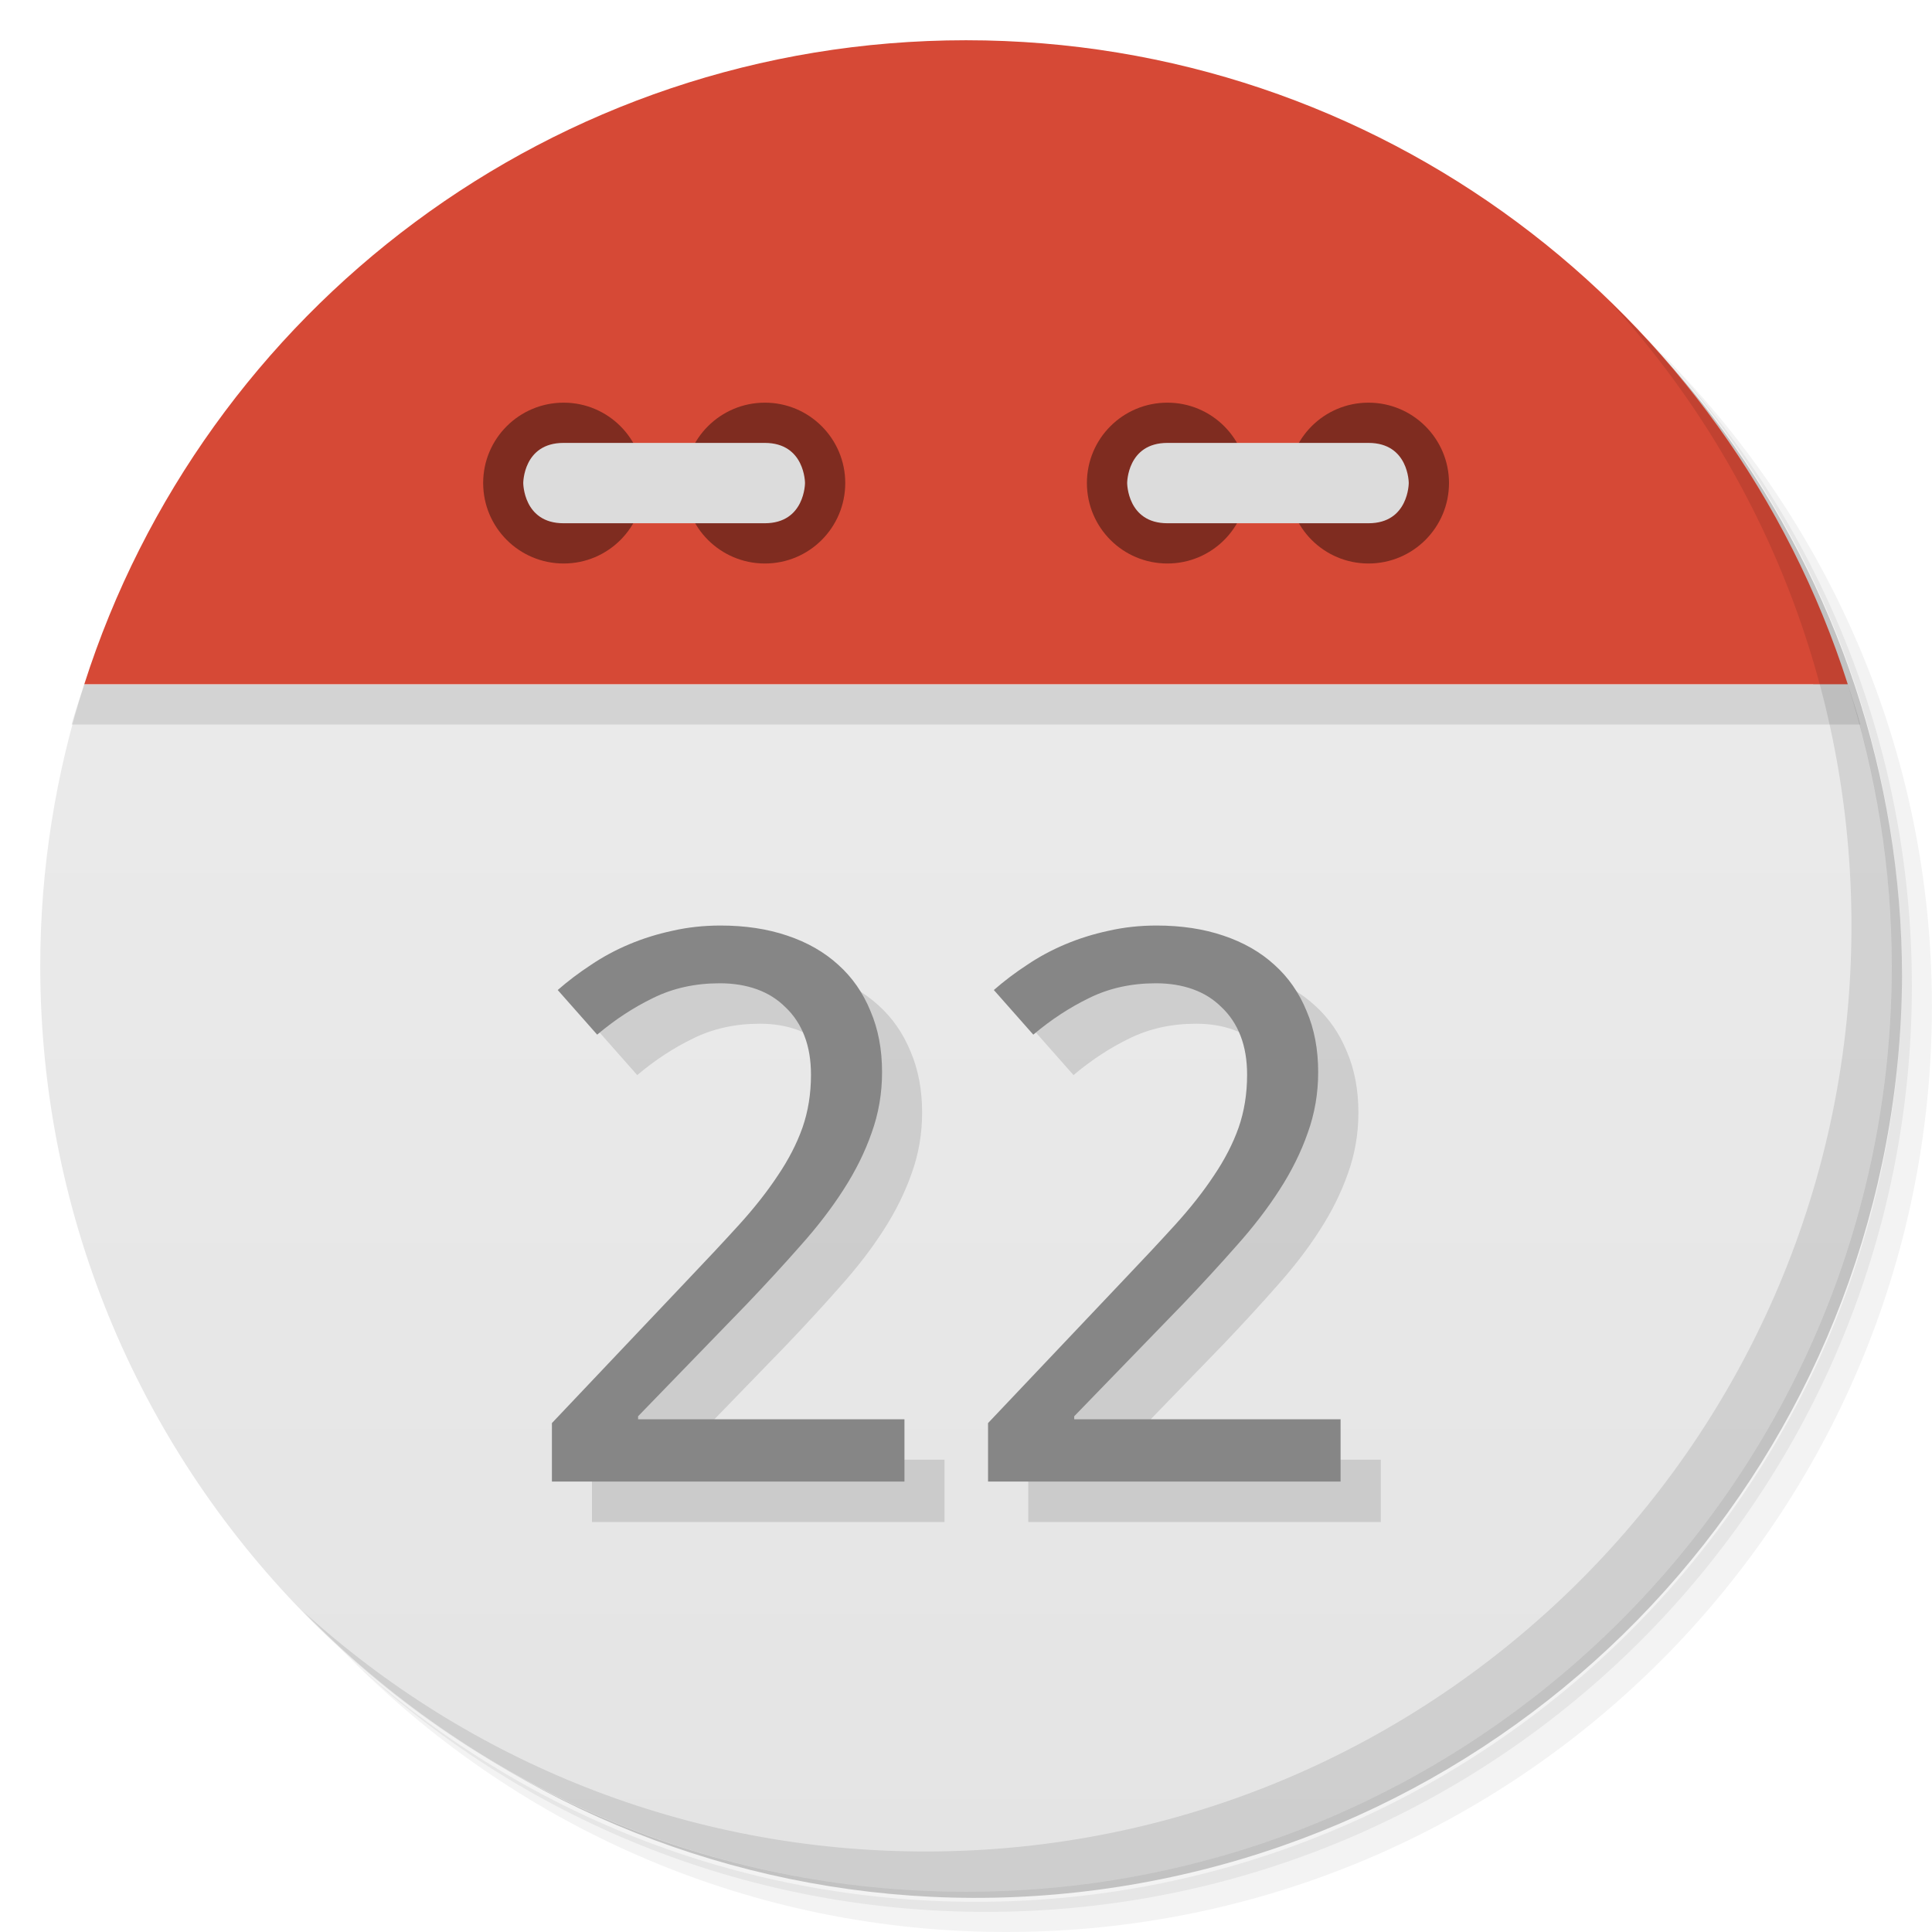
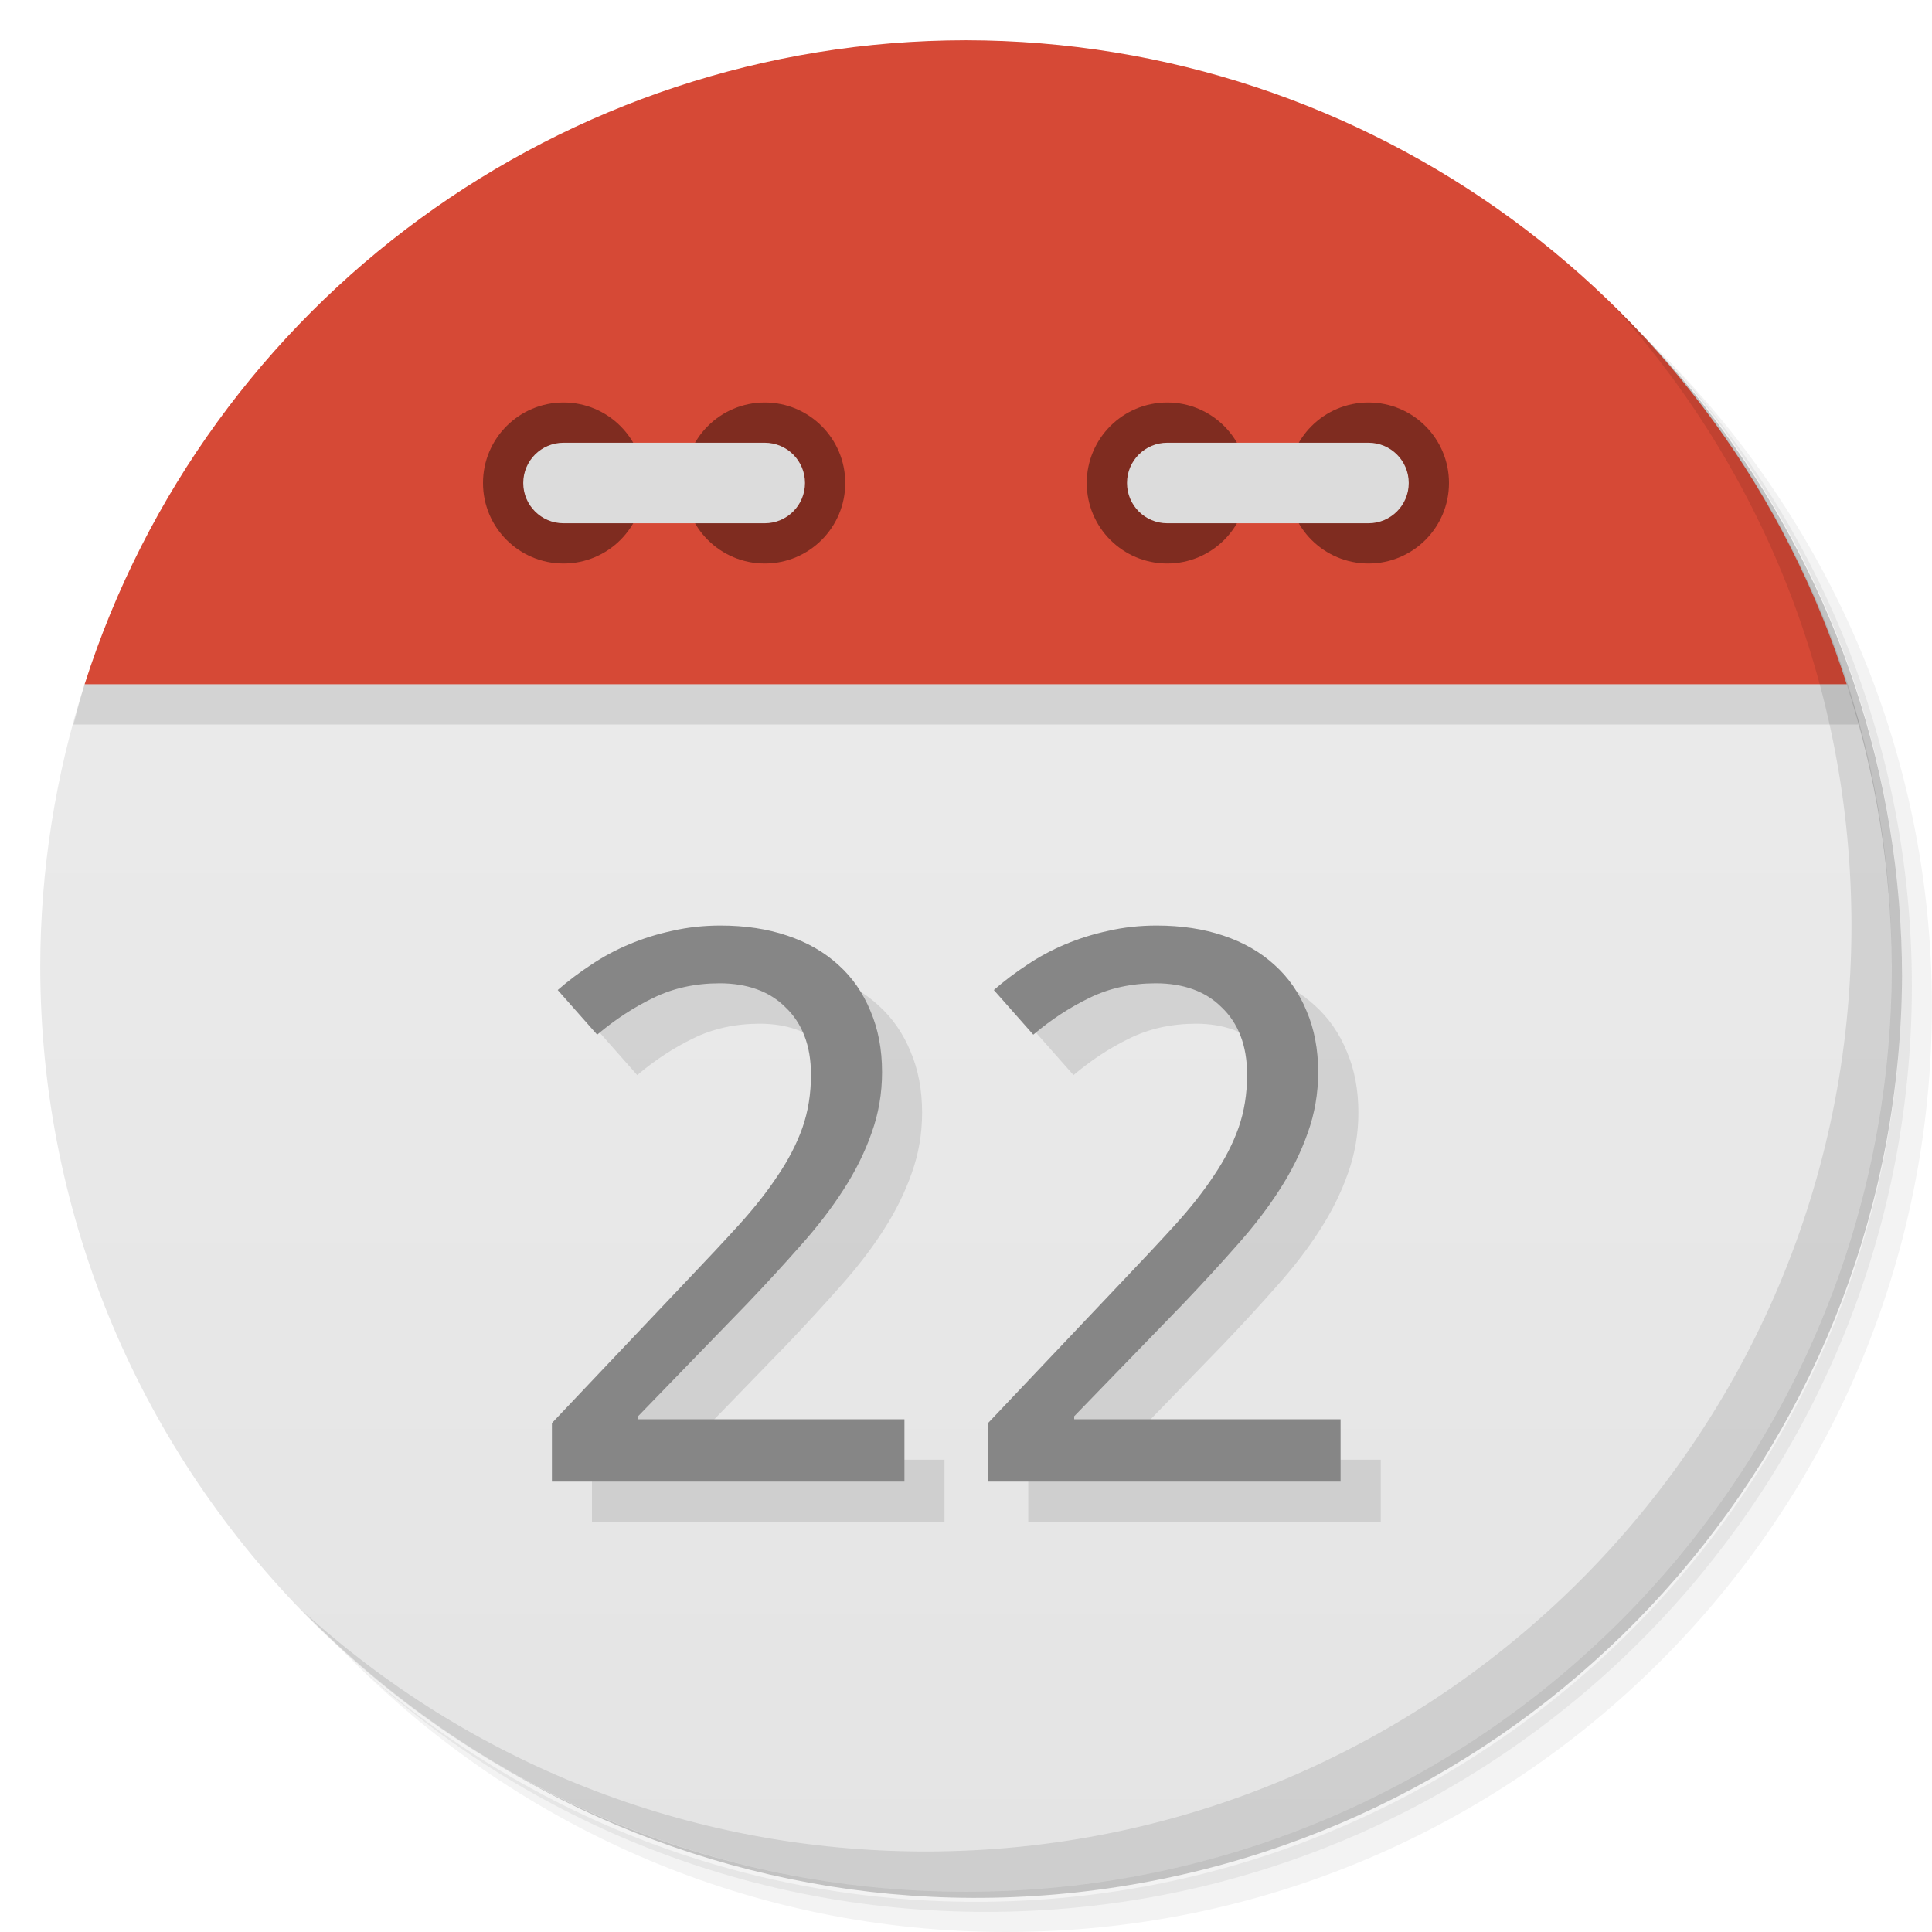
- <svg xmlns="http://www.w3.org/2000/svg" viewBox="0 0 48 48">
+ <svg xmlns="http://www.w3.org/2000/svg" version="1.1" viewBox="0 0 48 48">
  <defs>
-     <linearGradient id="linearGradient3189" gradientUnits="userSpaceOnUse" gradientTransform="matrix(0,-1,1,0,-1.5e-6,48)" x1="1" x2="47">
-       <stop style="stop-color:#e4e4e4;stop-opacity:1" />
-       <stop offset="1" style="stop-color:#eee;stop-opacity:1" />
+     <linearGradient id="linearGradient859" x2="0" y1="47" y2="1" gradientUnits="userSpaceOnUse">
+       <stop style="stop-color:#e4e4e4" offset="0" />
+       <stop style="stop-color:#eee" offset="1" />
    </linearGradient>
  </defs>
-   <g>
-     <path d="m 36.31 5 c 5.859 4.062 9.688 10.831 9.688 18.5 c 0 12.426 -10.07 22.5 -22.5 22.5 c -7.669 0 -14.438 -3.828 -18.5 -9.688 c 1.037 1.822 2.306 3.499 3.781 4.969 c 4.085 3.712 9.514 5.969 15.469 5.969 c 12.703 0 23 -10.298 23 -23 c 0 -5.954 -2.256 -11.384 -5.969 -15.469 c -1.469 -1.475 -3.147 -2.744 -4.969 -3.781 z m 4.969 3.781 c 3.854 4.113 6.219 9.637 6.219 15.719 c 0 12.703 -10.297 23 -23 23 c -6.081 0 -11.606 -2.364 -15.719 -6.219 c 4.16 4.144 9.883 6.719 16.219 6.719 c 12.703 0 23 -10.298 23 -23 c 0 -6.335 -2.575 -12.06 -6.719 -16.219 z" style="opacity:0.05" />
-     <path d="m 41.28 8.781 c 3.712 4.085 5.969 9.514 5.969 15.469 c 0 12.703 -10.297 23 -23 23 c -5.954 0 -11.384 -2.256 -15.469 -5.969 c 4.113 3.854 9.637 6.219 15.719 6.219 c 12.703 0 23 -10.298 23 -23 c 0 -6.081 -2.364 -11.606 -6.219 -15.719 z" style="opacity:0.1" />
-     <path d="m 31.25 2.375 c 8.615 3.154 14.75 11.417 14.75 21.13 c 0 12.426 -10.07 22.5 -22.5 22.5 c -9.708 0 -17.971 -6.135 -21.12 -14.75 a 23 23 0 0 0 44.875 -7 a 23 23 0 0 0 -16 -21.875 z" style="opacity:0.2" />
+   <path d="m36.31 5c5.859 4.062 9.688 10.831 9.688 18.5 0 12.426-10.07 22.5-22.5 22.5-7.669 0-14.438-3.828-18.5-9.688 1.037 1.822 2.306 3.499 3.781 4.969 4.085 3.712 9.514 5.969 15.469 5.969 12.703 0 23-10.298 23-23 0-5.954-2.256-11.384-5.969-15.469-1.469-1.475-3.147-2.744-4.969-3.781zm4.969 3.781c3.854 4.113 6.219 9.637 6.219 15.719 0 12.703-10.297 23-23 23-6.081 0-11.606-2.364-15.719-6.219 4.16 4.144 9.883 6.719 16.219 6.719 12.703 0 23-10.298 23-23 0-6.335-2.575-12.06-6.719-16.219z" style="opacity:.05" />
+   <path d="m41.28 8.781c3.712 4.085 5.969 9.514 5.969 15.469 0 12.703-10.297 23-23 23-5.954 0-11.384-2.256-15.469-5.969 4.113 3.854 9.637 6.219 15.719 6.219 12.703 0 23-10.298 23-23 0-6.081-2.364-11.606-6.219-15.719z" style="opacity:.1" />
+   <path d="m31.25 2.375c8.615 3.154 14.75 11.417 14.75 21.13 0 12.426-10.07 22.5-22.5 22.5-9.708 0-17.971-6.135-21.12-14.75a23 23 0 0 0 44.875-7 23 23 0 0 0-16-21.875z" style="opacity:.2" />
+   <path d="m2.102 17c-0.727 2.262-1.098 4.624-1.102 7 0 12.703 10.297 23 23 23s23-10.297 23-23c-0.009-2.377-0.387-4.739-1.119-7-1.881-2-41.881-2-43.779 0z" style="fill:url(#linearGradient859)" />
+   <path d="m2.102 17c-0.1 0.331-0.192 0.665-0.277 1h44.373c-0.098-0.336-0.203-0.669-0.316-1-1.881-2-41.881-2-43.779 0z" style="opacity:.1" />
+   <path d="m24 1a23 23 0 0 0-21.898 16h43.779a23 23 0 0 0-21.881-16z" style="fill:#d64936" />
+   <path d="m40.03 7.531c3.712 4.084 5.969 9.514 5.969 15.469 0 12.703-10.297 23-23 23-5.954 0-11.384-2.256-15.469-5.969 4.178 4.291 10.01 6.969 16.469 6.969 12.703 0 23-10.298 23-23 0-6.462-2.677-12.291-6.969-16.469z" style="opacity:.1" />
+   <circle cx="14" cy="12" r="2" style="fill:#7f2c20" />
+   <circle cx="19" cy="12" r="2" style="fill:#7f2c20" />
+   <rect x="13" y="11" width="7" height="2" rx="1" style="fill:#dcdcdc" />
+   <circle cx="29" cy="12" r="2" style="fill:#7f2c20" />
+   <circle cx="34" cy="12" r="2" style="fill:#7f2c20" />
+   <rect x="28" y="11" width="7" height="2" rx="1" style="fill:#dcdcdc" />
+   <g transform="matrix(1.0155 0 0 .98474 -.0005 .00004)" style="opacity:.10">
+     <path d="m23.11 38.4h-8.627v-1.476l3.311-3.604q0.709-0.766 1.268-1.4 0.558-0.634 0.946-1.239 0.397-0.605 0.605-1.211 0.208-0.615 0.208-1.334 0-0.558-0.161-0.984t-0.463-0.719q-0.293-0.303-0.7-0.454t-0.908-0.151q-0.899 0-1.627 0.369-0.719 0.359-1.372 0.927l-0.965-1.126q0.378-0.341 0.813-0.634 0.435-0.303 0.936-0.52 0.501-0.218 1.059-0.341 0.558-0.132 1.173-0.132 0.908 0 1.636 0.255 0.738 0.255 1.249 0.738 0.511 0.473 0.785 1.163 0.284 0.681 0.284 1.542 0 0.804-0.255 1.532-0.246 0.728-0.691 1.438-0.435 0.7-1.05 1.409-0.605 0.709-1.315 1.476l-2.658 2.828v0.076h6.517v1.57z" />
+     <path d="m33.784 38.4h-8.627v-1.476l3.311-3.604q0.709-0.766 1.268-1.4 0.558-0.634 0.946-1.239 0.397-0.605 0.605-1.211 0.208-0.615 0.208-1.334 0-0.558-0.161-0.984t-0.463-0.719q-0.293-0.303-0.7-0.454t-0.908-0.151q-0.899 0-1.627 0.369-0.719 0.359-1.372 0.927l-0.965-1.126q0.378-0.341 0.813-0.634 0.435-0.303 0.936-0.52 0.501-0.218 1.059-0.341 0.558-0.132 1.173-0.132 0.908 0 1.636 0.255 0.738 0.255 1.249 0.738 0.511 0.473 0.785 1.163 0.284 0.681 0.284 1.542 0 0.804-0.255 1.532-0.246 0.728-0.691 1.438-0.435 0.7-1.05 1.409-0.605 0.709-1.315 1.476l-2.658 2.828v0.076h6.517v1.57z" />
  </g>
-   <path d="m 2.094 17 c -0.704 2.207 -1.094 4.559 -1.094 7 0 12.703 10.297 23 23 23 12.703 0 23 -10.297 23 -23 0 -2.441 -0.389 -4.793 -1.094 -7 z" style="fill:url(#linearGradient3189);fill-opacity:1" />
-   <path d="m 4.281 12.188 c -0.287 0.478 -0.56 0.969 -0.813 1.469 0.25 -0.495 0.529 -0.995 0.813 -1.469 z m -0.813 1.469 c -0.253 0.501 -0.502 1.01 -0.719 1.531 0.218 -0.527 0.463 -1.025 0.719 -1.531 z m 40.25 -1.469 c 0.284 0.473 0.563 0.974 0.813 1.469 -0.252 -0.5 -0.525 -0.991 -0.813 -1.469 z m 0.813 1.469 c 0.256 0.507 0.5 1 0.719 1.531 -0.216 -0.521 -0.466 -1.031 -0.719 -1.531 z m -41.844 1.688 c -0.221 0.543 -0.414 1.093 -0.594 1.656 0.178 -0.558 0.375 -1.118 0.594 -1.656 z m -0.594 1.656 c -0.106 0.332 -0.221 0.662 -0.313 1 l 44.44 0 c -0.091 -0.338 -0.207 -0.668 -0.313 -1 z m 43.813 0 c -0.18 -0.563 -0.373 -1.113 -0.594 -1.656 0.219 0.539 0.416 1.098 0.594 1.656 z" style="fill:#000;opacity:0.1;fill-opacity:1;stroke:none;fill-rule:evenodd" />
-   <path d="M 24,1 C 13.738,1 5.055,7.72 2.094,17 l 43.813,0 C 42.945,7.72 34.263,1 24.001,1 Z" style="fill:#d64936;fill-opacity:1;stroke:none;fill-rule:evenodd" />
-   <path d="m 31 12 c 0 1.105 -0.891 2 -1.996 2 -1.109 0 -2 -0.895 -2 -2 0 -1.102 0.891 -1.996 2 -1.996 1.105 0 1.996 0.898 1.996 1.996 m 0 0" style="fill:#7f2c20;fill-opacity:1;stroke:none;fill-rule:nonzero" />
-   <path d="m 36 12 c 0 1.105 -0.895 2 -2 2 -1.105 0 -1.996 -0.895 -1.996 -2 0 -1.102 0.891 -1.996 1.996 -1.996 1.105 0 2 0.898 2 1.996 m 0 0" style="fill:#7f2c20;fill-opacity:1;stroke:none;fill-rule:nonzero" />
-   <path d="m 34,13 c 1,0 1,-1 1,-1 0,0 0,-0.996 -1,-0.996 l -4.996,0 c -1,0 -1,0.996 -1,0.996 0,0 0,1 1,1 M 34,13" style="fill:#dcdcdc;fill-opacity:1;stroke:none;fill-rule:nonzero" />
-   <path d="m 16 12 c 0 1.105 -0.891 2 -1.996 2 -1.105 0 -2 -0.895 -2 -2 0 -1.102 0.895 -1.996 2 -1.996 1.105 0 1.996 0.898 1.996 1.996 m 0 0" style="fill:#7f2c20;fill-opacity:1;stroke:none;fill-rule:nonzero" />
-   <path d="m 21 12 c 0 1.105 -0.891 2 -1.996 2 -1.105 0 -2 -0.895 -2 -2 0 -1.102 0.895 -1.996 2 -1.996 1.105 0 1.996 0.898 1.996 1.996 m 0 0" style="fill:#7f2c20;fill-opacity:1;stroke:none;fill-rule:nonzero" />
-   <path d="m 14 13 c -1 0 -1 -1 -1 -1 0 0 0 -0.996 1 -0.996 l 5 0 c 1 0 1 0.996 1 0.996 0 0 0 1 -1 1 m -5 0" style="fill:#dcdcdc;fill-opacity:1;stroke:none;fill-rule:nonzero" />
-   <g>
-     <path d="m 40.03 7.531 c 3.712 4.084 5.969 9.514 5.969 15.469 0 12.703 -10.297 23 -23 23 c -5.954 0 -11.384 -2.256 -15.469 -5.969 4.178 4.291 10.01 6.969 16.469 6.969 c 12.703 0 23 -10.298 23 -23 0 -6.462 -2.677 -12.291 -6.969 -16.469 z" style="opacity:0.1" />
-   </g>
-   <g transform="scale(1.015498,0.9847384)" style="fill:#000;opacity:0.12;fill-opacity:1;stroke:none">
-     <path d="m 23.11 38.4 -8.627 0 0 -1.476 3.311 -3.604 q 0.709 -0.766 1.268 -1.4 0.558 -0.634 0.946 -1.239 0.397 -0.605 0.605 -1.211 0.208 -0.615 0.208 -1.334 0 -0.558 -0.161 -0.984 -0.161 -0.426 -0.463 -0.719 -0.293 -0.303 -0.7 -0.454 -0.407 -0.151 -0.908 -0.151 -0.899 0 -1.627 0.369 -0.719 0.359 -1.372 0.927 l -0.965 -1.126 q 0.378 -0.341 0.813 -0.634 0.435 -0.303 0.936 -0.52 0.501 -0.218 1.059 -0.341 0.558 -0.132 1.173 -0.132 0.908 0 1.636 0.255 0.738 0.255 1.249 0.738 0.511 0.473 0.785 1.163 0.284 0.681 0.284 1.542 0 0.804 -0.255 1.532 -0.246 0.728 -0.691 1.438 -0.435 0.7 -1.05 1.409 -0.605 0.709 -1.315 1.476 l -2.658 2.828 0 0.076 6.517 0 0 1.57 z" />
-     <path d="m 33.784 38.4 -8.627 0 0 -1.476 3.311 -3.604 q 0.709 -0.766 1.268 -1.4 0.558 -0.634 0.946 -1.239 0.397 -0.605 0.605 -1.211 0.208 -0.615 0.208 -1.334 0 -0.558 -0.161 -0.984 -0.161 -0.426 -0.463 -0.719 -0.293 -0.303 -0.7 -0.454 -0.407 -0.151 -0.908 -0.151 -0.899 0 -1.627 0.369 -0.719 0.359 -1.372 0.927 l -0.965 -1.126 q 0.378 -0.341 0.813 -0.634 0.435 -0.303 0.936 -0.52 0.501 -0.218 1.059 -0.341 0.558 -0.132 1.173 -0.132 0.908 0 1.636 0.255 0.738 0.255 1.249 0.738 0.511 0.473 0.785 1.163 0.284 0.681 0.284 1.542 0 0.804 -0.255 1.532 -0.246 0.728 -0.691 1.438 -0.435 0.7 -1.05 1.409 -0.605 0.709 -1.315 1.476 l -2.658 2.828 0 0.076 6.517 0 0 1.57 z" />
-   </g>
-   <g transform="scale(1.015498,0.9847384)" style="fill:#868686;fill-opacity:1;stroke:none">
-     <path d="m 22.13 37.38 -8.627 0 0 -1.476 3.311 -3.604 q 0.709 -0.766 1.268 -1.4 0.558 -0.634 0.946 -1.239 0.397 -0.605 0.605 -1.211 0.208 -0.615 0.208 -1.334 0 -0.558 -0.161 -0.984 -0.161 -0.426 -0.463 -0.719 -0.293 -0.303 -0.7 -0.454 -0.407 -0.151 -0.908 -0.151 -0.899 0 -1.627 0.369 -0.719 0.359 -1.372 0.927 l -0.965 -1.126 q 0.378 -0.341 0.813 -0.634 0.435 -0.303 0.936 -0.52 0.501 -0.218 1.059 -0.341 0.558 -0.132 1.173 -0.132 0.908 0 1.636 0.255 0.738 0.255 1.249 0.738 0.511 0.473 0.785 1.163 0.284 0.681 0.284 1.542 0 0.804 -0.255 1.532 -0.246 0.728 -0.691 1.438 -0.435 0.7 -1.05 1.409 -0.605 0.709 -1.315 1.476 l -2.658 2.828 0 0.076 6.517 0 0 1.57 z" />
-     <path d="m 32.8 37.38 -8.627 0 0 -1.476 3.311 -3.604 q 0.709 -0.766 1.268 -1.4 0.558 -0.634 0.946 -1.239 0.397 -0.605 0.605 -1.211 0.208 -0.615 0.208 -1.334 0 -0.558 -0.161 -0.984 -0.161 -0.426 -0.463 -0.719 -0.293 -0.303 -0.7 -0.454 -0.407 -0.151 -0.908 -0.151 -0.899 0 -1.627 0.369 -0.719 0.359 -1.372 0.927 l -0.965 -1.126 q 0.378 -0.341 0.813 -0.634 0.435 -0.303 0.936 -0.52 0.501 -0.218 1.059 -0.341 0.558 -0.132 1.173 -0.132 0.908 0 1.636 0.255 0.738 0.255 1.249 0.738 0.511 0.473 0.785 1.163 0.284 0.681 0.284 1.542 0 0.804 -0.255 1.532 -0.246 0.728 -0.691 1.438 -0.435 0.7 -1.05 1.409 -0.605 0.709 -1.315 1.476 l -2.658 2.828 0 0.076 6.517 0 0 1.57 z" />
+   <g transform="matrix(1.0155 0 0 .98474 -.00027084 .00004)" style="fill:#868686">
+     <path d="m22.13 37.38h-8.627v-1.476l3.311-3.604q0.709-0.766 1.268-1.4 0.558-0.634 0.946-1.239 0.397-0.605 0.605-1.211 0.208-0.615 0.208-1.334 0-0.558-0.161-0.984t-0.463-0.719q-0.293-0.303-0.7-0.454t-0.908-0.151q-0.899 0-1.627 0.369-0.719 0.359-1.372 0.927l-0.965-1.126q0.378-0.341 0.813-0.634 0.435-0.303 0.936-0.52 0.501-0.218 1.059-0.341 0.558-0.132 1.173-0.132 0.908 0 1.636 0.255 0.738 0.255 1.249 0.738 0.511 0.473 0.785 1.163 0.284 0.681 0.284 1.542 0 0.804-0.255 1.532-0.246 0.728-0.691 1.438-0.435 0.7-1.05 1.409-0.605 0.709-1.315 1.476l-2.658 2.828v0.076h6.517v1.57z" />
+     <path d="m32.8 37.38h-8.627v-1.476l3.311-3.604q0.709-0.766 1.268-1.4 0.558-0.634 0.946-1.239 0.397-0.605 0.605-1.211 0.208-0.615 0.208-1.334 0-0.558-0.161-0.984t-0.463-0.719q-0.293-0.303-0.7-0.454t-0.908-0.151q-0.899 0-1.627 0.369-0.719 0.359-1.372 0.927l-0.965-1.126q0.378-0.341 0.813-0.634 0.435-0.303 0.936-0.52 0.501-0.218 1.059-0.341 0.558-0.132 1.173-0.132 0.908 0 1.636 0.255 0.738 0.255 1.249 0.738 0.511 0.473 0.785 1.163 0.284 0.681 0.284 1.542 0 0.804-0.255 1.532-0.246 0.728-0.691 1.438-0.435 0.7-1.05 1.409-0.605 0.709-1.315 1.476l-2.658 2.828v0.076h6.517v1.57z" />
  </g>
</svg>
